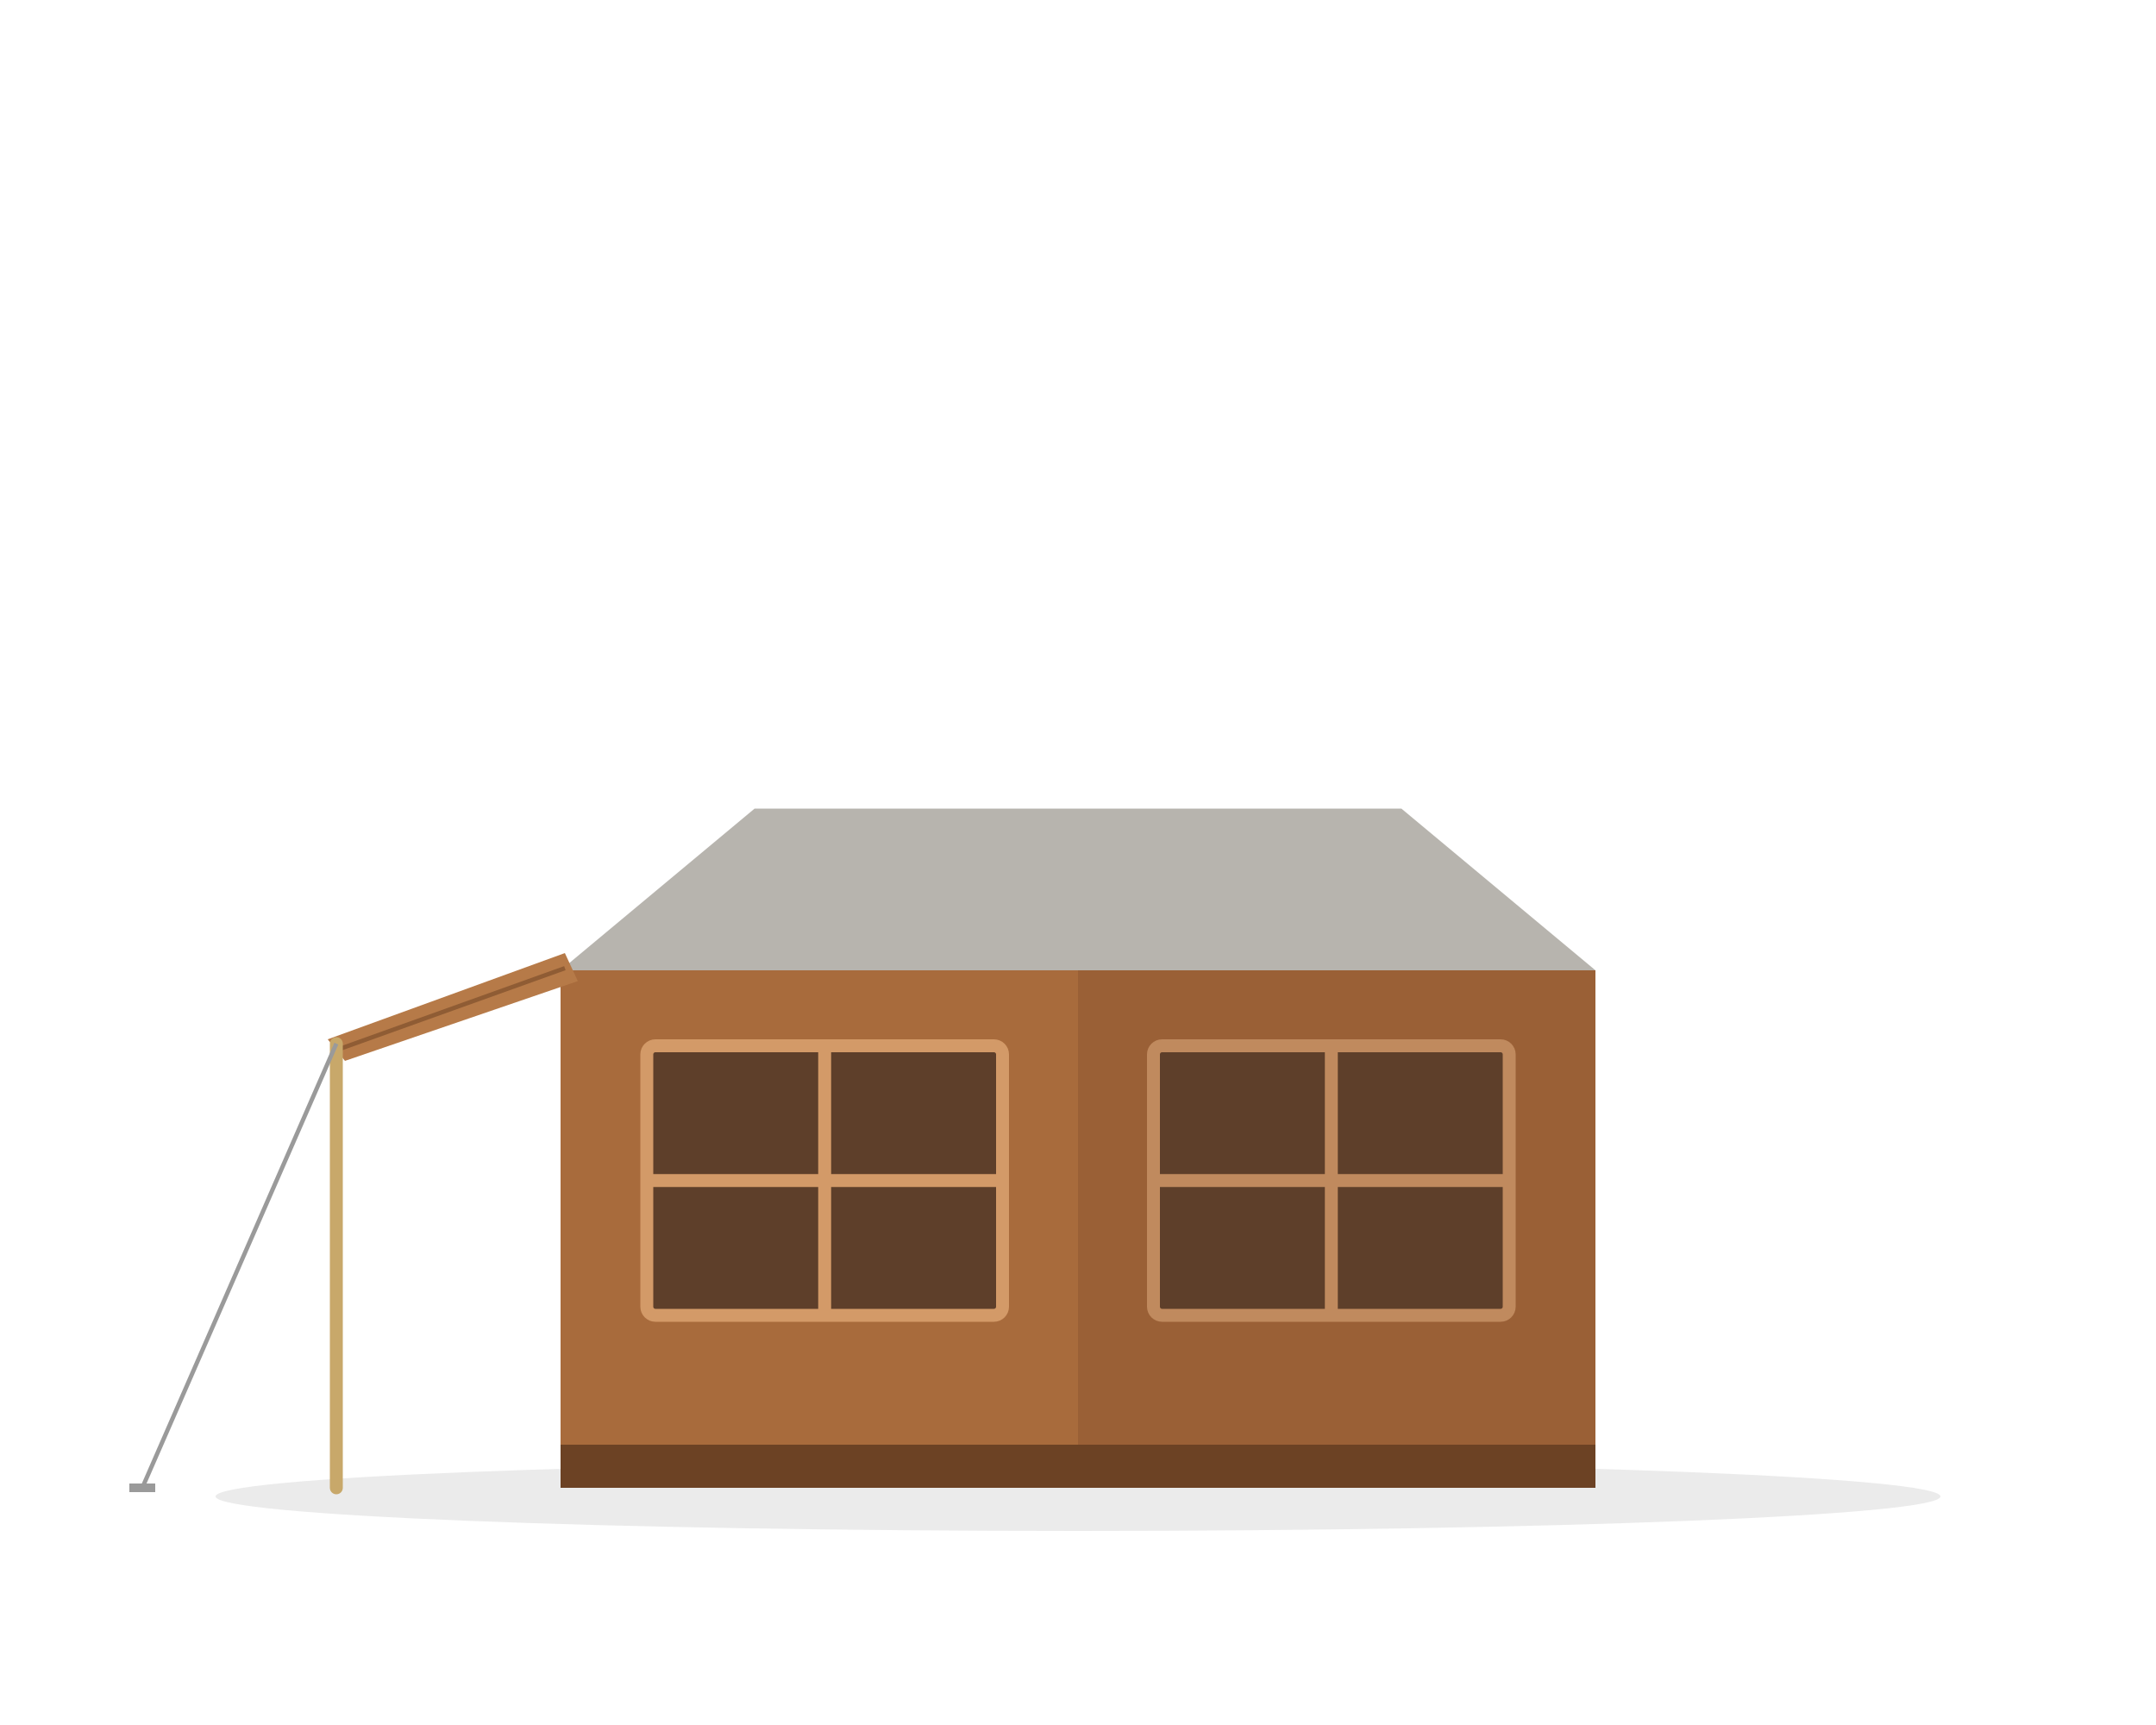
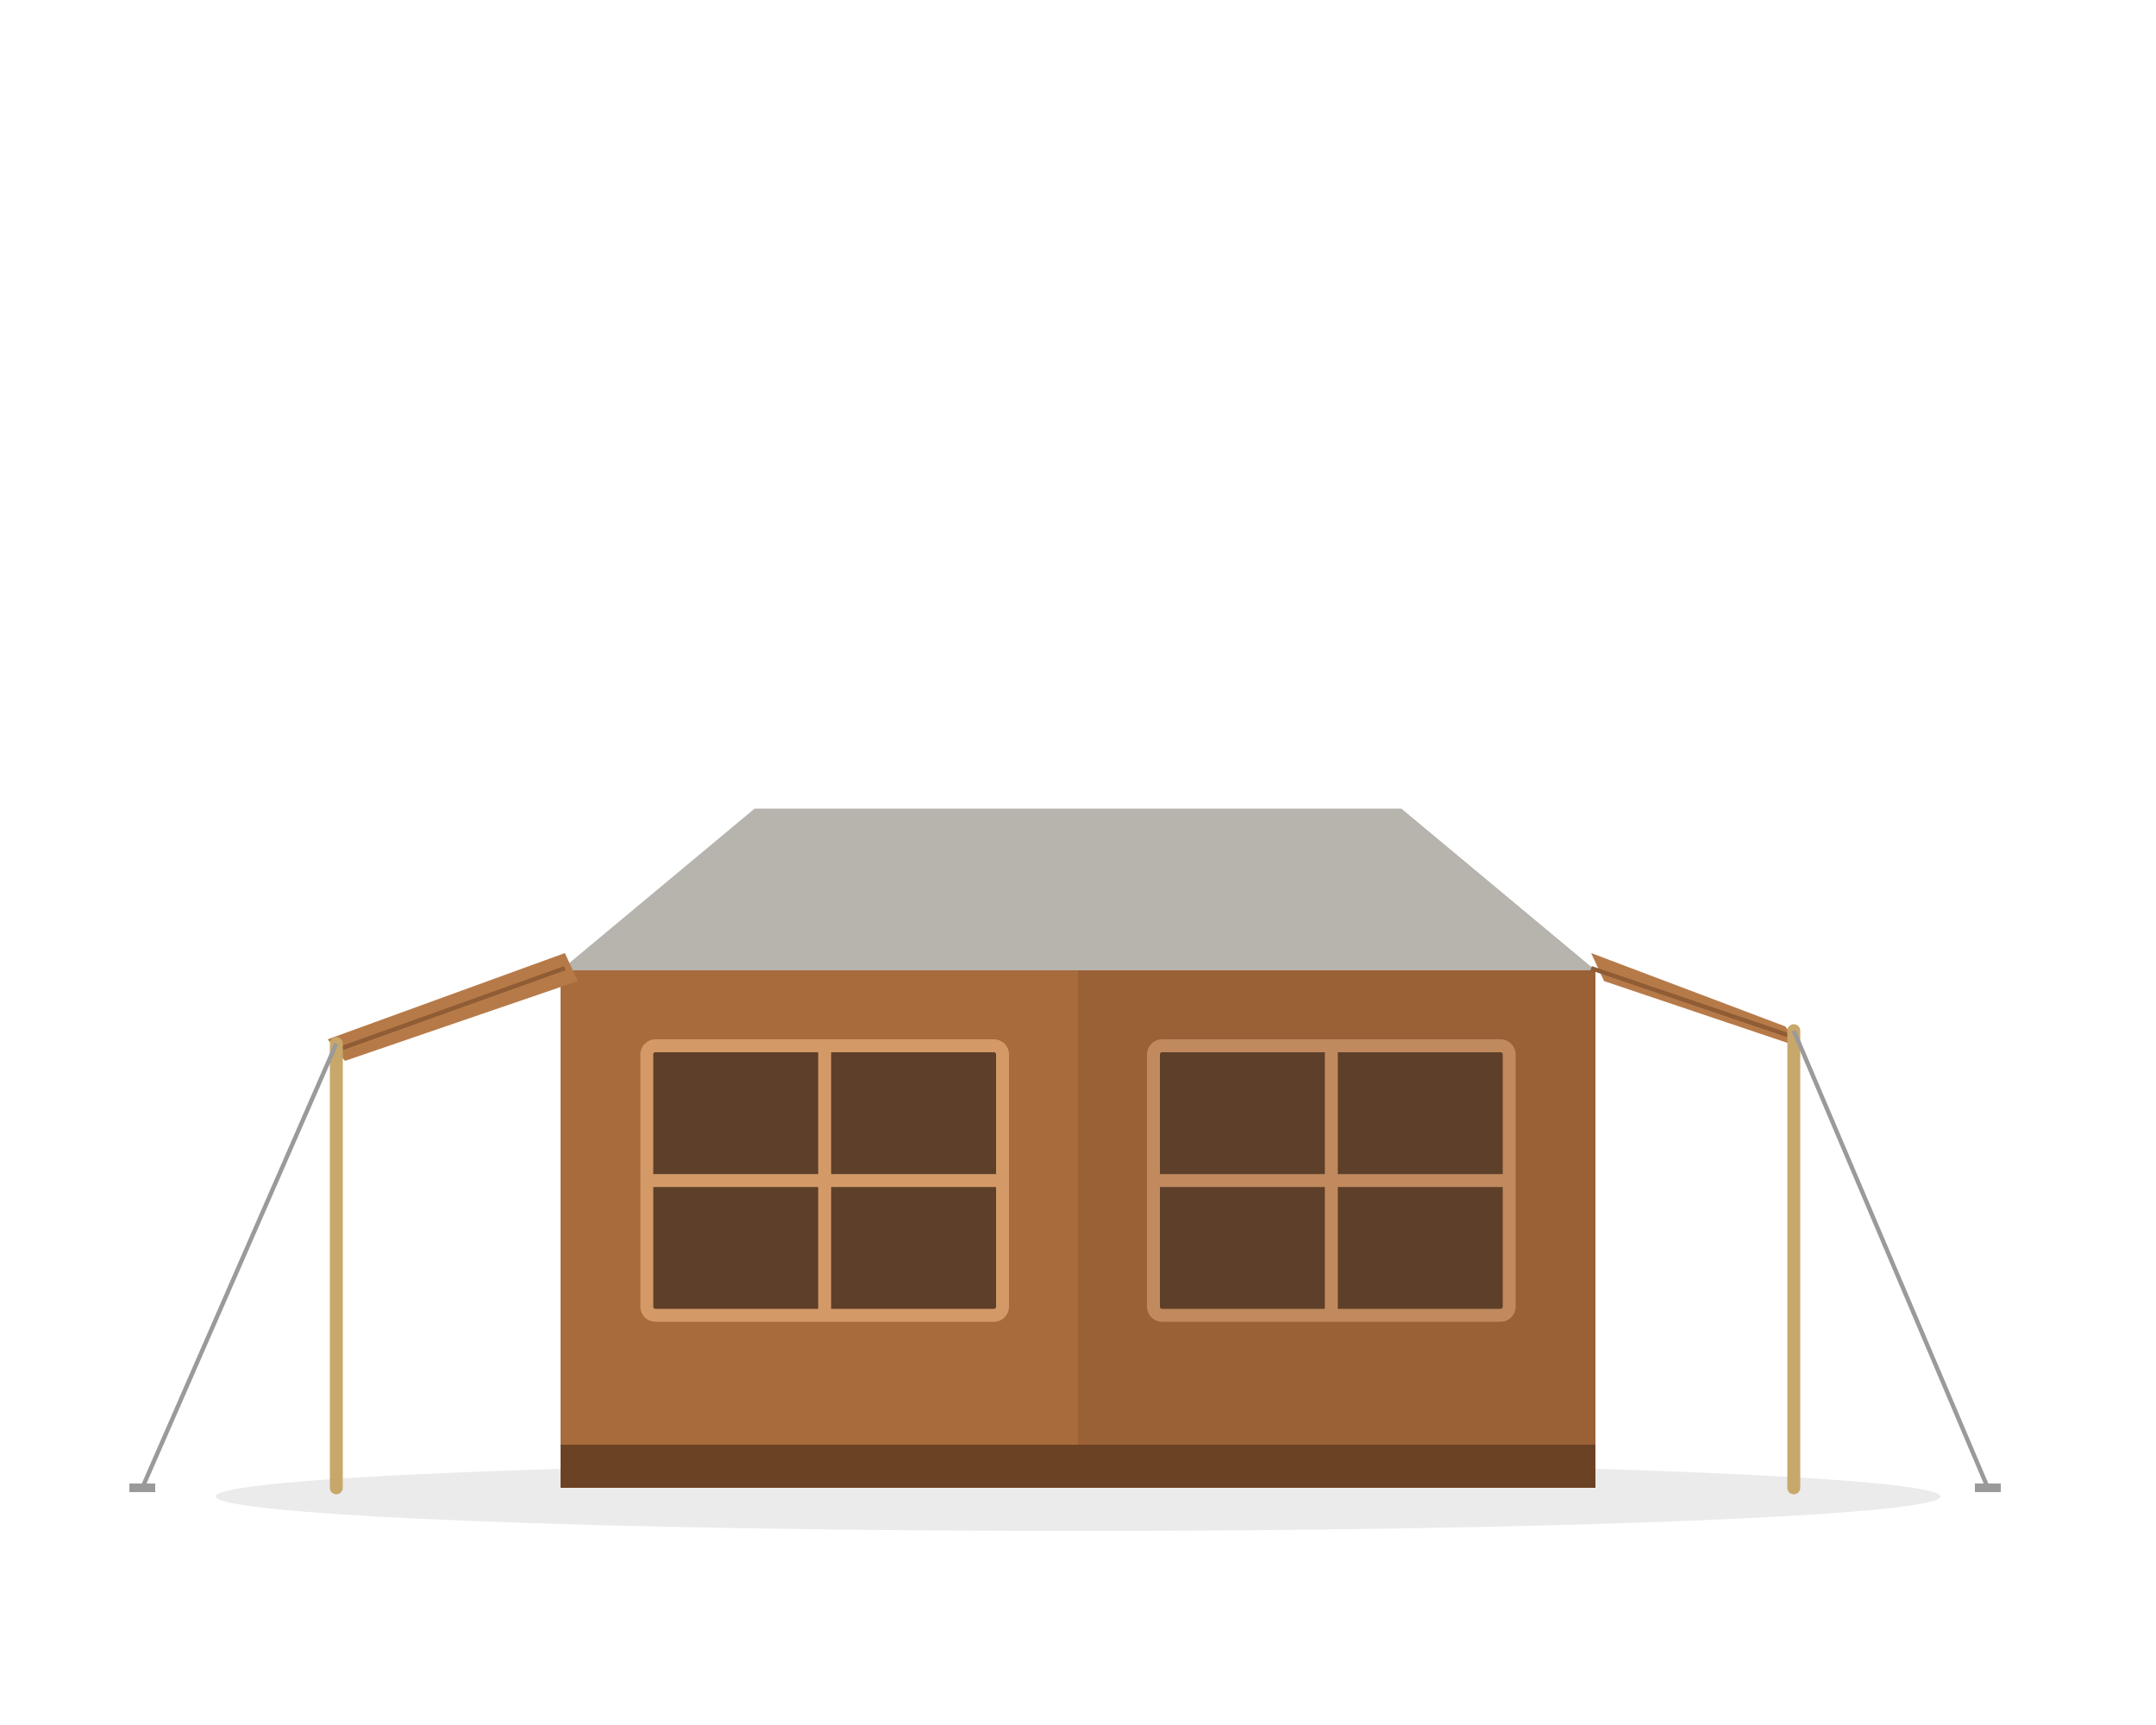
<svg xmlns="http://www.w3.org/2000/svg" viewBox="0 0 1000 800" width="1000" height="800">
  <ellipse cx="500" cy="694" rx="400" ry="16" fill="#000" opacity="0.08" />
  <rect x="260" y="450" width="480" height="240" fill="#a86b3c" />
  <rect x="500" y="450" width="240" height="240" fill="#9a6036" />
  <polygon points="260,450 350,375 650,375 740,450" fill="#b7b4ae" />
  <rect x="300" y="485" width="165" height="125" fill="#5e3f2a" rx="4" />
  <line x1="382.5" y1="485" x2="382.5" y2="610" stroke="#d39a68" stroke-width="6" />
  <line x1="300" y1="547.5" x2="465" y2="547.5" stroke="#d39a68" stroke-width="6" />
  <rect x="300" y="485" width="165" height="125" fill="none" stroke="#d39a68" stroke-width="6" rx="4" />
  <rect x="535" y="485" width="165" height="125" fill="#5e3f2a" rx="4" />
  <line x1="617.5" y1="485" x2="617.5" y2="610" stroke="#c08a5e" stroke-width="6" />
  <line x1="535" y1="547.5" x2="700" y2="547.5" stroke="#c08a5e" stroke-width="6" />
  <rect x="535" y="485" width="165" height="125" fill="none" stroke="#c08a5e" stroke-width="6" rx="4" />
  <rect x="260" y="670" width="480" height="20" fill="#6c4224" />
  <polygon points="262,442 268,455 160,492 152,482" fill="#b67a48" />
  <line x1="262" y1="449" x2="156" y2="487" stroke="#8f5c34" stroke-width="2" />
  <line x1="156" y1="484" x2="156" y2="690" stroke="#c8a86a" stroke-width="6" stroke-linecap="round" />
  <line x1="156" y1="484" x2="66" y2="690" stroke="#9a9a9a" stroke-width="2" />
  <line x1="60" y1="690" x2="72" y2="690" stroke="#9a9a9a" stroke-width="4" />
+   <polygon points="738,442 744,455 836,486 828,476" fill="#b67a48" />
+   <line x1="738" y1="449" x2="832" y2="481" stroke="#8f5c34" stroke-width="2" />
+   <line x1="832" y1="478" x2="832" y2="690" stroke="#c8a86a" stroke-width="6" stroke-linecap="round" />
+   <line x1="832" y1="478" x2="922" y2="690" stroke="#9a9a9a" stroke-width="2" />
+   <line x1="916" y1="690" x2="928" y2="690" stroke="#9a9a9a" stroke-width="4" />
</svg>
